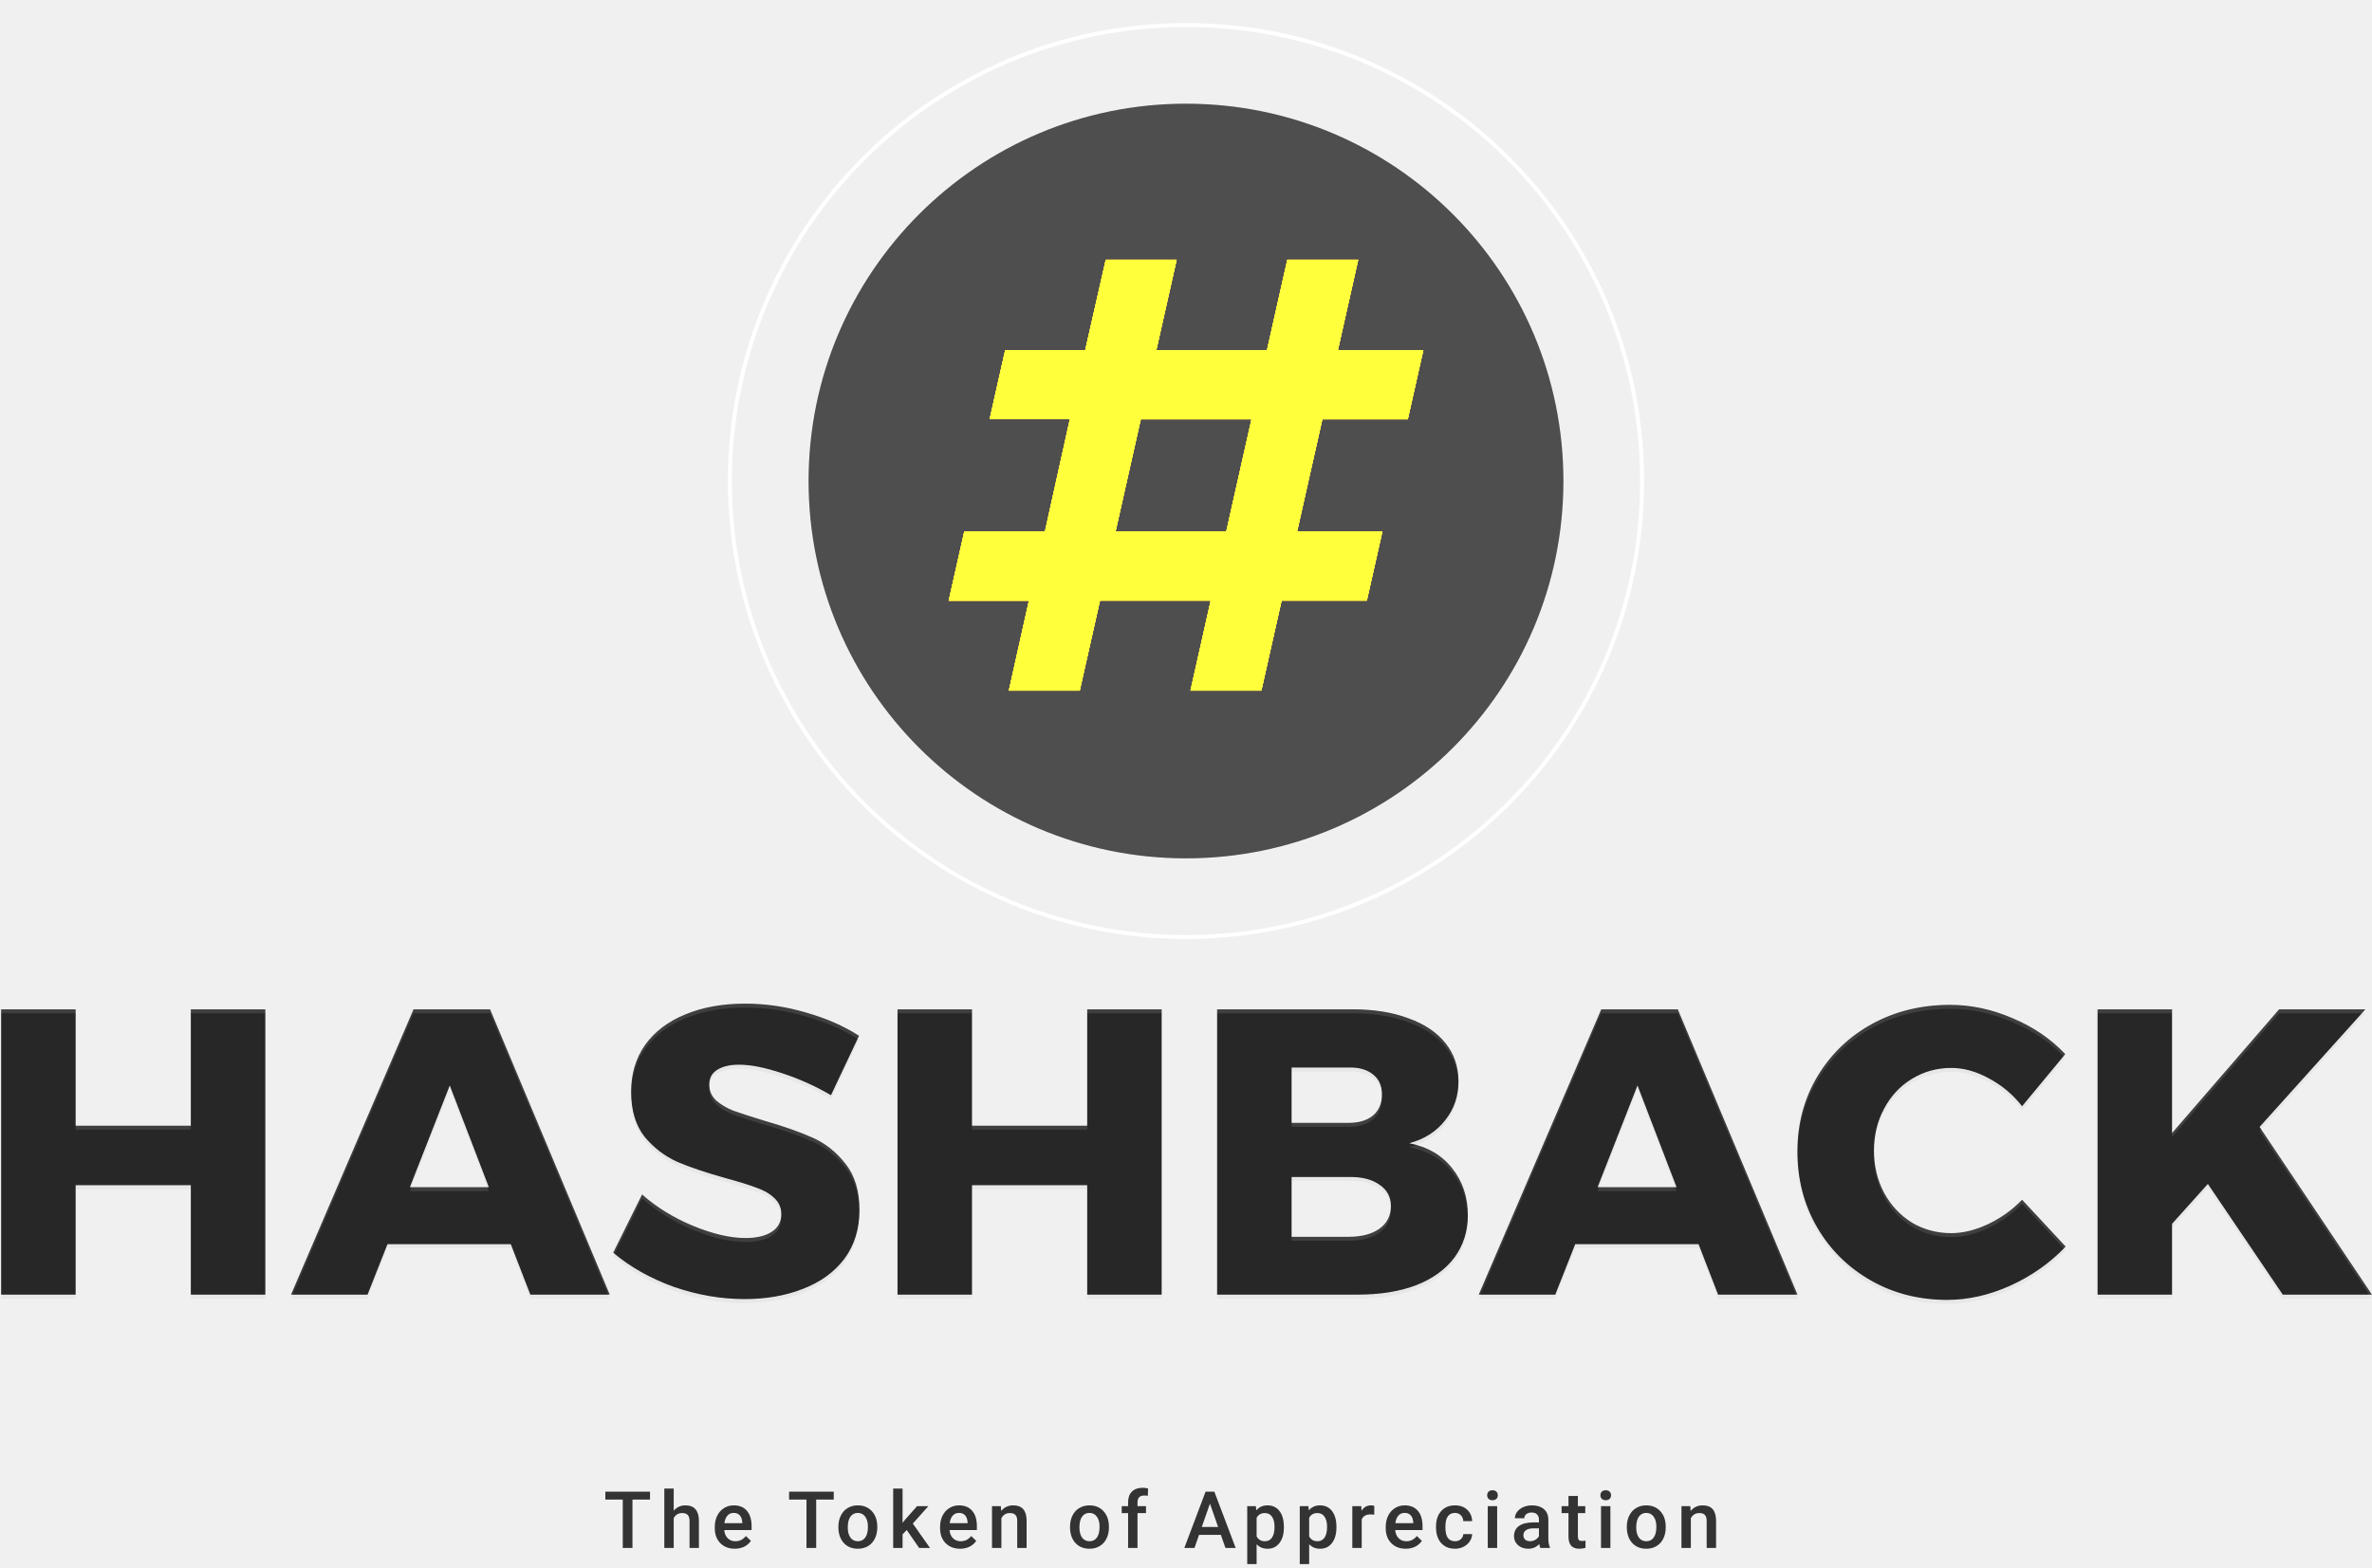
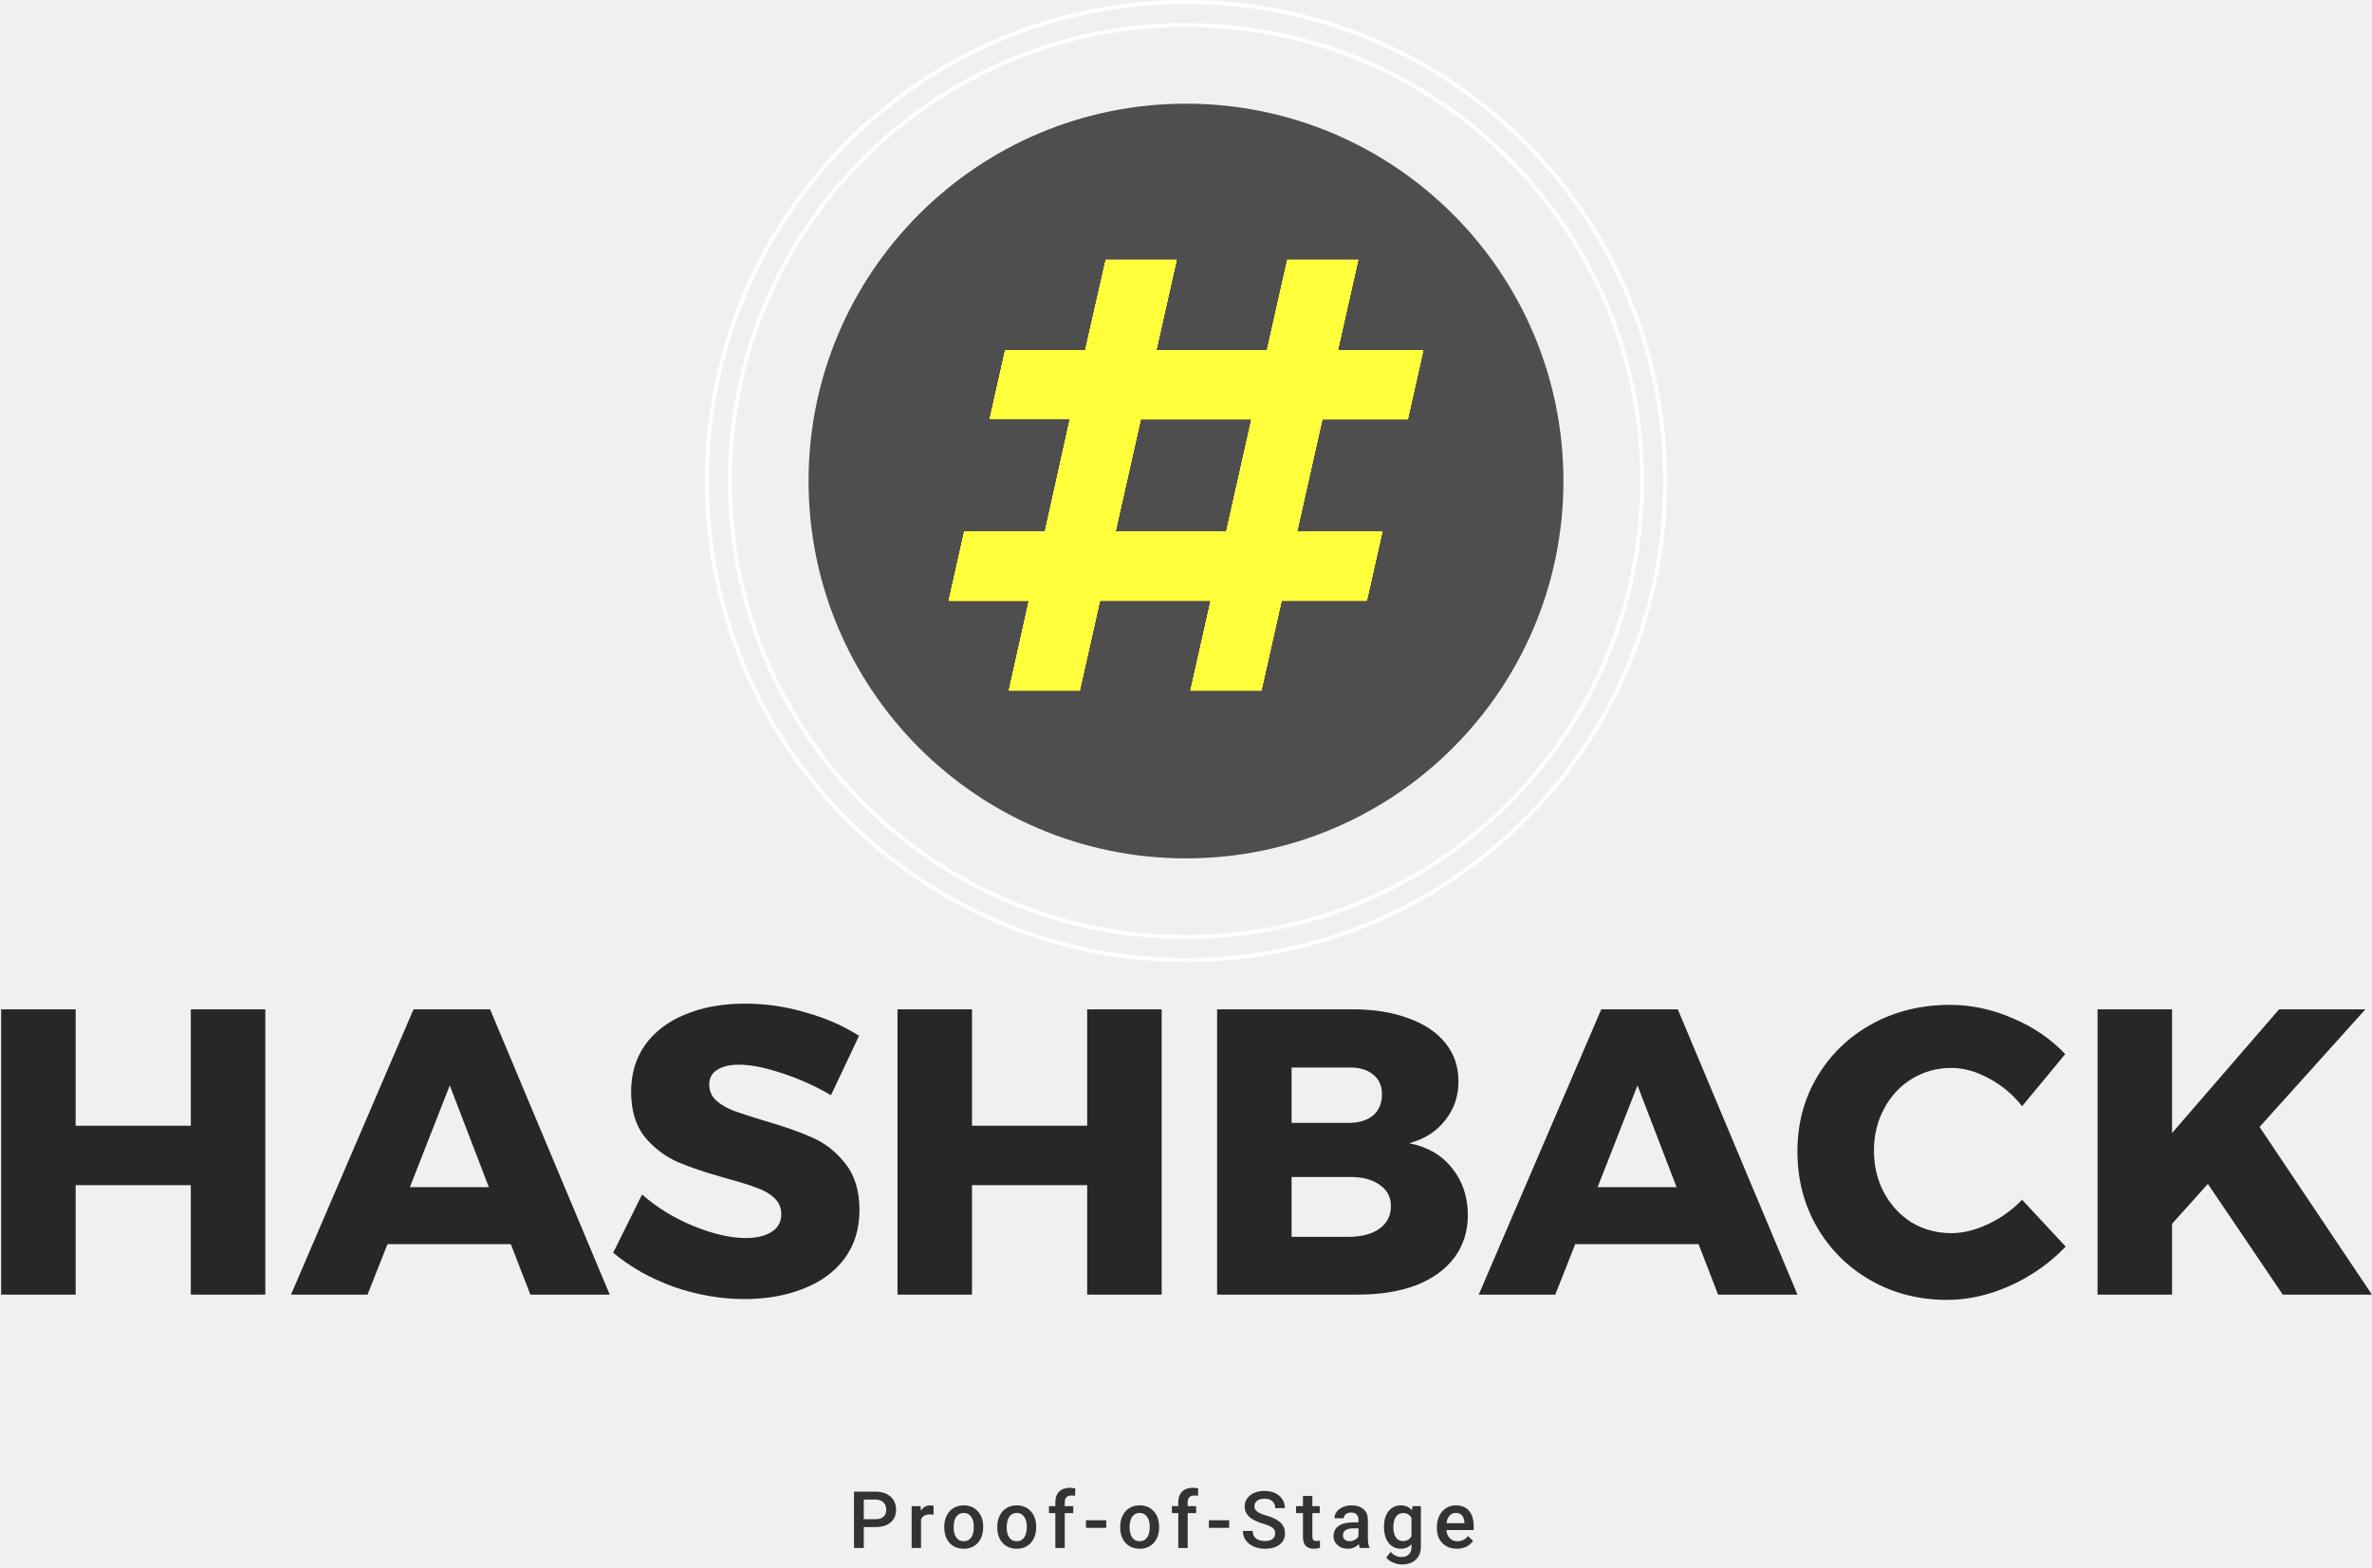
<svg xmlns="http://www.w3.org/2000/svg" xmlns:xlink="http://www.w3.org/1999/xlink" viewBox="0 0 599 396" version="1.1">
  <g id="Canvas_logo" transform="translate(-3534 -265)">
    <g id="logo">
-       <g id="Group_logo">
-         <g id="The Token of Appreciation">
+       <g id="Group_logo1">
+         <g id="Proof-of-Stage_logo">
          <use xlink:href="#path0_fill_logo" transform="translate(3673 641)" fill="#333333" />
        </g>
-         <g id="1 2">
-           <g id="HASHBACK1">
-             <use xlink:href="#path1_fill_logo" transform="translate(3527 492)" fill="#333333" style="mix-blend-mode:overlay" />
+         <g id="1 2_logo">
+           <g id="HASHBACK_logo1" style="mix-blend-mode:overlay">
+             <use xlink:href="#path1_fill_logo" transform="translate(3527 492)" fill="#333333" />
          </g>
-           <g id="HASHBACK2">
-             <use xlink:href="#path1_fill_logo" transform="translate(3527 492)" fill="#333333" style="mix-blend-mode:overlay" />
+           <g id="HASHBACK_logo2" style="mix-blend-mode:overlay">
+             <use xlink:href="#path1_fill_logo" transform="translate(3527 492)" fill="#333333" />
          </g>
-           <g id="HASHBACK3">
-             <use xlink:href="#path1_fill_logo" transform="translate(3527 492)" fill="#333333" style="mix-blend-mode:overlay" />
+           <g id="HASHBACK_logo3" style="mix-blend-mode:overlay">
+             <use xlink:href="#path1_fill_logo" transform="translate(3527 492)" fill="#333333" />
          </g>
-           <g id="HASHBACK4">
-             <use xlink:href="#path1_fill_logo" transform="translate(3527 492)" fill="#333333" style="mix-blend-mode:overlay" />
+           <g id="HASHBACK_logo4" style="mix-blend-mode:overlay">
+             <use xlink:href="#path1_fill_logo" transform="translate(3527 492)" fill="#333333" />
          </g>
-           <g id="HASHBACK5">
-             <use xlink:href="#path1_fill_logo" transform="translate(3527 493)" fill="#333333" style="mix-blend-mode:overlay" />
+           <g id="HASHBACK_logo5" style="mix-blend-mode:overlay">
+             <use xlink:href="#path1_fill_logo" transform="translate(3527 492)" fill="#333333" />
          </g>
-           <g id="HASHBACK6">
-             <use xlink:href="#path1_fill_logo" transform="translate(3527 492)" fill="#333333" style="mix-blend-mode:hard-light" />
+           <g id="HASHBACK_logo6" style="mix-blend-mode:hard-light">
+             <use xlink:href="#path1_fill_logo" transform="translate(3527 492)" fill="#333333" />
          </g>
        </g>
-         <g id="2 2">
-           <g id="Group1">
-             <g id="Vector1">
+         <g id="2 2_logo">
+           <g id="Group_logo2">
+             <g id="Vector_logo1">
              <mask id="mask0_outline_ins_logo">
                <use xlink:href="#path2_fill_logo" fill="white" transform="translate(3717.82 270.82)" />
              </mask>
-               <g mask="url(#mask0_outline_ins_logo)">
-                 <use xlink:href="#path3_stroke_2x_logo" transform="translate(3717.82 270.82)" fill="#FFFFFF" style="mix-blend-mode:overlay" />
+               <g mask="url(#mask0_outline_ins_logo)" style="mix-blend-mode:overlay">
+                 <use xlink:href="#path3_stroke_2x_logo" transform="translate(3717.82 270.82)" fill="#FFFFFF" />
              </g>
            </g>
-             <g id="Vector2">
-               <mask id="mask1_outline_ins_logo">
+             <g id="Vector_logo2">
+               <mask id="mask1_outline_ins">
                <use xlink:href="#path4_fill_logo" fill="white" transform="translate(3712 265)" />
              </mask>
-               <g mask="url(#mask1_outline_ins_logo)">
-                 <use xlink:href="#path5_stroke_2x_logo" transform="translate(3712 265)" fill="#FFFFFF" style="mix-blend-mode:overlay" />
+               <g mask="url(#mask1_outline_ins)" style="mix-blend-mode:overlay">
+                 <use xlink:href="#path5_stroke_2x_logo" transform="translate(3712 265)" fill="#FFFFFF" />
              </g>
            </g>
-             <g id="Group2" style="mix-blend-mode:overlay">
-               <g id="Vector3">
+             <g id="Group_logo3" style="mix-blend-mode:overlay">
+               <g id="Vector_logo3">
                <use xlink:href="#path6_fill_logo" transform="translate(3738.19 291.192)" fill="#333333" />
              </g>
-               <g id="Vector4">
+               <g id="Vector_logo4">
                <use xlink:href="#path7_fill_logo" transform="translate(3773.55 330.61)" fill="#FCD929" />
              </g>
            </g>
-             <g id="Group3" style="mix-blend-mode:overlay">
-               <g id="Vector5">
+             <g id="Group_logo4" style="mix-blend-mode:overlay">
+               <g id="Vector_logo5">
                <use xlink:href="#path6_fill_logo" transform="translate(3738.19 291.192)" fill="#333333" />
              </g>
-               <g id="Vector6">
+               <g id="Vector_logo6">
                <use xlink:href="#path7_fill_logo" transform="translate(3773.55 330.61)" fill="#FCD929" />
              </g>
            </g>
-             <g id="Group4" style="mix-blend-mode:overlay">
-               <g id="Vector7">
+             <g id="Group_logo5" style="mix-blend-mode:overlay">
+               <g id="Vector_logo7">
                <use xlink:href="#path6_fill_logo" transform="translate(3738.19 291.192)" fill="#333333" />
              </g>
-               <g id="Vector8">
+               <g id="Vector_logo8">
                <use xlink:href="#path7_fill_logo" transform="translate(3773.55 330.61)" fill="#FCD929" />
              </g>
            </g>
-             <g id="Group5" style="mix-blend-mode:hard-light">
-               <g id="Vector9">
+             <g id="Group_logo6" style="mix-blend-mode:hard-light">
+               <g id="Vector_logo9">
                <use xlink:href="#path6_fill_logo" transform="translate(3738.19 291.192)" fill="#333333" />
              </g>
-               <g id="Vector10">
+               <g id="Vector_logo10">
                <use xlink:href="#path7_fill_logo" transform="translate(3773.55 330.61)" fill="#FCD929" />
              </g>
            </g>
          </g>
        </g>
      </g>
    </g>
  </g>
  <defs>
-     <path id="path0_fill_logo" d="M 25.148 2.773L 20.715 2.773L 20.715 15L 18.264 15L 18.264 2.773L 13.869 2.773L 13.869 0.781L 25.148 0.781L 25.148 2.773ZM 31.133 5.586C 31.908 4.688 32.887 4.238 34.072 4.238C 36.325 4.238 37.467 5.524 37.5 8.096L 37.5 15L 35.127 15L 35.127 8.184C 35.127 7.454 34.967 6.94 34.648 6.641C 34.336 6.335 33.874 6.182 33.262 6.182C 32.311 6.182 31.602 6.605 31.133 7.451L 31.133 15L 28.76 15L 28.76 0L 31.133 0L 31.133 5.586ZM 46.56 15.195C 45.057 15.195 43.836 14.723 42.898 13.779C 41.967 12.829 41.502 11.566 41.502 9.99L 41.502 9.697C 41.502 8.643 41.704 7.702 42.107 6.875C 42.518 6.042 43.09 5.394 43.826 4.932C 44.562 4.469 45.382 4.238 46.287 4.238C 47.726 4.238 48.836 4.697 49.617 5.615C 50.405 6.533 50.799 7.832 50.799 9.512L 50.799 10.469L 43.895 10.469C 43.966 11.341 44.256 12.031 44.764 12.539C 45.278 13.047 45.922 13.301 46.697 13.301C 47.785 13.301 48.67 12.861 49.353 11.982L 50.633 13.203C 50.21 13.835 49.643 14.326 48.934 14.678C 48.23 15.023 47.44 15.195 46.56 15.195ZM 46.277 6.143C 45.626 6.143 45.099 6.37 44.695 6.826C 44.298 7.282 44.044 7.917 43.934 8.73L 48.455 8.73L 48.455 8.555C 48.403 7.76 48.191 7.161 47.82 6.758C 47.449 6.348 46.935 6.143 46.277 6.143ZM 71.547 2.773L 67.113 2.773L 67.113 15L 64.662 15L 64.662 2.773L 60.268 2.773L 60.268 0.781L 71.547 0.781L 71.547 2.773ZM 72.717 9.619C 72.717 8.584 72.922 7.653 73.332 6.826C 73.742 5.993 74.318 5.355 75.061 4.912C 75.803 4.463 76.656 4.238 77.619 4.238C 79.045 4.238 80.201 4.697 81.086 5.615C 81.978 6.533 82.46 7.751 82.531 9.268L 82.541 9.824C 82.541 10.866 82.339 11.797 81.936 12.617C 81.538 13.438 80.966 14.072 80.217 14.521C 79.475 14.971 78.615 15.195 77.639 15.195C 76.148 15.195 74.953 14.7 74.055 13.711C 73.163 12.715 72.717 11.39 72.717 9.736L 72.717 9.619ZM 75.09 9.824C 75.09 10.912 75.314 11.764 75.764 12.383C 76.213 12.995 76.838 13.301 77.639 13.301C 78.439 13.301 79.061 12.988 79.504 12.363C 79.953 11.738 80.178 10.824 80.178 9.619C 80.178 8.551 79.947 7.705 79.484 7.08C 79.029 6.455 78.407 6.143 77.619 6.143C 76.844 6.143 76.229 6.452 75.773 7.07C 75.318 7.682 75.09 8.6 75.09 9.824ZM 89.981 10.469L 88.926 11.553L 88.926 15L 86.553 15L 86.553 0L 88.926 0L 88.926 8.652L 89.668 7.725L 92.588 4.434L 95.439 4.434L 91.514 8.838L 95.859 15L 93.115 15L 89.981 10.469ZM 103.455 15.195C 101.951 15.195 100.73 14.723 99.793 13.779C 98.862 12.829 98.397 11.566 98.397 9.99L 98.397 9.697C 98.397 8.643 98.598 7.702 99.002 6.875C 99.412 6.042 99.985 5.394 100.721 4.932C 101.456 4.469 102.277 4.238 103.182 4.238C 104.62 4.238 105.73 4.697 106.512 5.615C 107.299 6.533 107.693 7.832 107.693 9.512L 107.693 10.469L 100.789 10.469C 100.861 11.341 101.15 12.031 101.658 12.539C 102.173 13.047 102.817 13.301 103.592 13.301C 104.679 13.301 105.564 12.861 106.248 11.982L 107.527 13.203C 107.104 13.835 106.538 14.326 105.828 14.678C 105.125 15.023 104.334 15.195 103.455 15.195ZM 103.172 6.143C 102.521 6.143 101.993 6.37 101.59 6.826C 101.193 7.282 100.939 7.917 100.828 8.73L 105.35 8.73L 105.35 8.555C 105.298 7.76 105.086 7.161 104.715 6.758C 104.344 6.348 103.829 6.143 103.172 6.143ZM 113.746 4.434L 113.814 5.654C 114.596 4.71 115.621 4.238 116.891 4.238C 119.091 4.238 120.211 5.498 120.25 8.018L 120.25 15L 117.877 15L 117.877 8.154C 117.877 7.484 117.73 6.989 117.438 6.67C 117.151 6.344 116.679 6.182 116.021 6.182C 115.064 6.182 114.352 6.615 113.883 7.48L 113.883 15L 111.51 15L 111.51 4.434L 113.746 4.434ZM 131.213 9.619C 131.213 8.584 131.418 7.653 131.828 6.826C 132.238 5.993 132.814 5.355 133.557 4.912C 134.299 4.463 135.152 4.238 136.115 4.238C 137.541 4.238 138.697 4.697 139.582 5.615C 140.474 6.533 140.956 7.751 141.027 9.268L 141.037 9.824C 141.037 10.866 140.835 11.797 140.432 12.617C 140.035 13.438 139.462 14.072 138.713 14.521C 137.971 14.971 137.111 15.195 136.135 15.195C 134.644 15.195 133.449 14.7 132.551 13.711C 131.659 12.715 131.213 11.39 131.213 9.736L 131.213 9.619ZM 133.586 9.824C 133.586 10.912 133.811 11.764 134.26 12.383C 134.709 12.995 135.334 13.301 136.135 13.301C 136.936 13.301 137.557 12.988 138 12.363C 138.449 11.738 138.674 10.824 138.674 9.619C 138.674 8.551 138.443 7.705 137.98 7.08C 137.525 6.455 136.903 6.143 136.115 6.143C 135.34 6.143 134.725 6.452 134.27 7.07C 133.814 7.682 133.586 8.6 133.586 9.824ZM 145.879 15L 145.879 6.191L 144.268 6.191L 144.268 4.434L 145.879 4.434L 145.879 3.467C 145.879 2.295 146.204 1.39 146.855 0.752C 147.507 0.114 148.418 -0.205 149.59 -0.205C 150.007 -0.205 150.449 -0.146 150.918 -0.029L 150.859 1.826C 150.599 1.774 150.296 1.748 149.951 1.748C 148.818 1.748 148.252 2.331 148.252 3.496L 148.252 4.434L 150.4 4.434L 150.4 6.191L 148.252 6.191L 148.252 15L 145.879 15ZM 169.303 11.69L 163.795 11.69L 162.643 15L 160.074 15L 165.445 0.781L 167.662 0.781L 173.043 15L 170.465 15L 169.303 11.69ZM 164.488 9.697L 168.609 9.697L 166.549 3.799L 164.488 9.697ZM 185.219 9.824C 185.219 11.458 184.848 12.764 184.105 13.74C 183.363 14.71 182.367 15.195 181.117 15.195C 179.958 15.195 179.031 14.815 178.334 14.053L 178.334 19.062L 175.961 19.062L 175.961 4.434L 178.148 4.434L 178.246 5.508C 178.943 4.661 179.89 4.238 181.088 4.238C 182.377 4.238 183.386 4.72 184.115 5.684C 184.851 6.641 185.219 7.972 185.219 9.678L 185.219 9.824ZM 182.855 9.619C 182.855 8.564 182.644 7.728 182.221 7.109C 181.804 6.491 181.205 6.182 180.424 6.182C 179.454 6.182 178.757 6.582 178.334 7.383L 178.334 12.07C 178.764 12.891 179.467 13.301 180.443 13.301C 181.199 13.301 181.788 12.998 182.211 12.393C 182.641 11.781 182.855 10.856 182.855 9.619ZM 198.488 9.824C 198.488 11.458 198.117 12.764 197.375 13.74C 196.633 14.71 195.637 15.195 194.387 15.195C 193.228 15.195 192.3 14.815 191.604 14.053L 191.604 19.062L 189.23 19.062L 189.23 4.434L 191.418 4.434L 191.516 5.508C 192.212 4.661 193.16 4.238 194.357 4.238C 195.646 4.238 196.656 4.72 197.385 5.684C 198.12 6.641 198.488 7.972 198.488 9.678L 198.488 9.824ZM 196.125 9.619C 196.125 8.564 195.913 7.728 195.49 7.109C 195.074 6.491 194.475 6.182 193.693 6.182C 192.723 6.182 192.027 6.582 191.604 7.383L 191.604 12.07C 192.033 12.891 192.736 13.301 193.713 13.301C 194.468 13.301 195.057 12.998 195.48 12.393C 195.91 11.781 196.125 10.856 196.125 9.619ZM 208.037 6.602C 207.725 6.549 207.402 6.523 207.07 6.523C 205.983 6.523 205.251 6.94 204.873 7.773L 204.873 15L 202.5 15L 202.5 4.434L 204.766 4.434L 204.824 5.615C 205.397 4.697 206.191 4.238 207.207 4.238C 207.546 4.238 207.826 4.284 208.047 4.375L 208.037 6.602ZM 215.994 15.195C 214.49 15.195 213.27 14.723 212.332 13.779C 211.401 12.829 210.936 11.566 210.936 9.99L 210.936 9.697C 210.936 8.643 211.137 7.702 211.541 6.875C 211.951 6.042 212.524 5.394 213.26 4.932C 213.995 4.469 214.816 4.238 215.721 4.238C 217.16 4.238 218.27 4.697 219.051 5.615C 219.839 6.533 220.232 7.832 220.232 9.512L 220.232 10.469L 213.328 10.469C 213.4 11.341 213.689 12.031 214.197 12.539C 214.712 13.047 215.356 13.301 216.131 13.301C 217.218 13.301 218.104 12.861 218.787 11.982L 220.066 13.203C 219.643 13.835 219.077 14.326 218.367 14.678C 217.664 15.023 216.873 15.195 215.994 15.195ZM 215.711 6.143C 215.06 6.143 214.533 6.37 214.129 6.826C 213.732 7.282 213.478 7.917 213.367 8.73L 217.889 8.73L 217.889 8.555C 217.837 7.76 217.625 7.161 217.254 6.758C 216.883 6.348 216.368 6.143 215.711 6.143ZM 228.424 13.301C 229.016 13.301 229.508 13.128 229.898 12.783C 230.289 12.438 230.497 12.012 230.523 11.504L 232.76 11.504C 232.734 12.162 232.529 12.777 232.145 13.35C 231.76 13.916 231.24 14.365 230.582 14.697C 229.924 15.029 229.215 15.195 228.453 15.195C 226.975 15.195 225.803 14.717 224.938 13.76C 224.072 12.803 223.639 11.481 223.639 9.795L 223.639 9.551C 223.639 7.943 224.068 6.657 224.928 5.693C 225.787 4.723 226.959 4.238 228.443 4.238C 229.7 4.238 230.722 4.606 231.51 5.342C 232.304 6.071 232.721 7.031 232.76 8.223L 230.523 8.223C 230.497 7.617 230.289 7.119 229.898 6.729C 229.514 6.338 229.023 6.143 228.424 6.143C 227.656 6.143 227.063 6.423 226.646 6.982C 226.23 7.536 226.018 8.379 226.012 9.512L 226.012 9.893C 226.012 11.038 226.217 11.895 226.627 12.461C 227.044 13.021 227.643 13.301 228.424 13.301ZM 239.076 15L 236.703 15L 236.703 4.434L 239.076 4.434L 239.076 15ZM 236.557 1.689C 236.557 1.325 236.671 1.022 236.898 0.781C 237.133 0.54 237.465 0.42 237.895 0.42C 238.324 0.42 238.656 0.54 238.891 0.781C 239.125 1.022 239.242 1.325 239.242 1.689C 239.242 2.048 239.125 2.347 238.891 2.588C 238.656 2.822 238.324 2.939 237.895 2.939C 237.465 2.939 237.133 2.822 236.898 2.588C 236.671 2.347 236.557 2.048 236.557 1.689ZM 249.982 15C 249.878 14.798 249.787 14.469 249.709 14.014C 248.954 14.801 248.029 15.195 246.936 15.195C 245.874 15.195 245.008 14.893 244.338 14.287C 243.667 13.682 243.332 12.933 243.332 12.041C 243.332 10.915 243.749 10.052 244.582 9.453C 245.422 8.848 246.62 8.545 248.176 8.545L 249.631 8.545L 249.631 7.852C 249.631 7.305 249.478 6.868 249.172 6.543C 248.866 6.211 248.4 6.045 247.775 6.045C 247.235 6.045 246.792 6.182 246.447 6.455C 246.102 6.722 245.93 7.064 245.93 7.48L 243.557 7.48C 243.557 6.901 243.749 6.361 244.133 5.859C 244.517 5.352 245.038 4.954 245.695 4.668C 246.359 4.382 247.098 4.238 247.912 4.238C 249.149 4.238 250.135 4.551 250.871 5.176C 251.607 5.794 251.984 6.667 252.004 7.793L 252.004 12.559C 252.004 13.509 252.137 14.268 252.404 14.834L 252.404 15L 249.982 15ZM 247.375 13.291C 247.844 13.291 248.283 13.177 248.693 12.949C 249.11 12.721 249.423 12.415 249.631 12.031L 249.631 10.039L 248.352 10.039C 247.473 10.039 246.812 10.192 246.369 10.498C 245.926 10.804 245.705 11.237 245.705 11.797C 245.705 12.253 245.855 12.617 246.154 12.891C 246.46 13.158 246.867 13.291 247.375 13.291ZM 259.463 1.865L 259.463 4.434L 261.328 4.434L 261.328 6.191L 259.463 6.191L 259.463 12.09C 259.463 12.493 259.541 12.787 259.697 12.969C 259.86 13.145 260.146 13.232 260.557 13.232C 260.83 13.232 261.107 13.2 261.387 13.135L 261.387 14.971C 260.846 15.12 260.326 15.195 259.824 15.195C 258.001 15.195 257.09 14.19 257.09 12.178L 257.09 6.191L 255.352 6.191L 255.352 4.434L 257.09 4.434L 257.09 1.865L 259.463 1.865ZM 267.674 15L 265.301 15L 265.301 4.434L 267.674 4.434L 267.674 15ZM 265.154 1.689C 265.154 1.325 265.268 1.022 265.496 0.781C 265.73 0.54 266.062 0.42 266.492 0.42C 266.922 0.42 267.254 0.54 267.488 0.781C 267.723 1.022 267.84 1.325 267.84 1.689C 267.84 2.048 267.723 2.347 267.488 2.588C 267.254 2.822 266.922 2.939 266.492 2.939C 266.062 2.939 265.73 2.822 265.496 2.588C 265.268 2.347 265.154 2.048 265.154 1.689ZM 271.822 9.619C 271.822 8.584 272.027 7.653 272.438 6.826C 272.848 5.993 273.424 5.355 274.166 4.912C 274.908 4.463 275.761 4.238 276.725 4.238C 278.15 4.238 279.306 4.697 280.191 5.615C 281.083 6.533 281.565 7.751 281.637 9.268L 281.646 9.824C 281.646 10.866 281.445 11.797 281.041 12.617C 280.644 13.438 280.071 14.072 279.322 14.521C 278.58 14.971 277.721 15.195 276.744 15.195C 275.253 15.195 274.059 14.7 273.16 13.711C 272.268 12.715 271.822 11.39 271.822 9.736L 271.822 9.619ZM 274.195 9.824C 274.195 10.912 274.42 11.764 274.869 12.383C 275.318 12.995 275.943 13.301 276.744 13.301C 277.545 13.301 278.167 12.988 278.609 12.363C 279.059 11.738 279.283 10.824 279.283 9.619C 279.283 8.551 279.052 7.705 278.59 7.08C 278.134 6.455 277.512 6.143 276.725 6.143C 275.95 6.143 275.335 6.452 274.879 7.07C 274.423 7.682 274.195 8.6 274.195 9.824ZM 287.855 4.434L 287.924 5.654C 288.705 4.71 289.73 4.238 291 4.238C 293.201 4.238 294.32 5.498 294.359 8.018L 294.359 15L 291.986 15L 291.986 8.154C 291.986 7.484 291.84 6.989 291.547 6.67C 291.26 6.344 290.788 6.182 290.131 6.182C 289.174 6.182 288.461 6.615 287.992 7.48L 287.992 15L 285.619 15L 285.619 4.434L 287.855 4.434Z" />
+     <path id="path0_fill_logo" d="M 79.127 9.717L 79.127 15L 76.656 15L 76.656 0.781L 82.096 0.781C 83.684 0.781 84.944 1.195 85.875 2.021C 86.812 2.848 87.281 3.942 87.281 5.303C 87.281 6.696 86.822 7.78 85.904 8.555C 84.993 9.329 83.713 9.717 82.066 9.717L 79.127 9.717ZM 79.127 7.734L 82.096 7.734C 82.975 7.734 83.645 7.529 84.107 7.119C 84.57 6.702 84.801 6.104 84.801 5.322C 84.801 4.554 84.566 3.942 84.098 3.486C 83.629 3.024 82.984 2.786 82.164 2.773L 79.127 2.773L 79.127 7.734ZM 96.752 6.602C 96.439 6.549 96.117 6.523 95.785 6.523C 94.698 6.523 93.966 6.94 93.588 7.773L 93.588 15L 91.215 15L 91.215 4.434L 93.481 4.434L 93.539 5.615C 94.112 4.697 94.906 4.238 95.922 4.238C 96.26 4.238 96.54 4.284 96.762 4.375L 96.752 6.602ZM 99.455 9.619C 99.455 8.584 99.66 7.653 100.07 6.826C 100.48 5.993 101.057 5.355 101.799 4.912C 102.541 4.463 103.394 4.238 104.357 4.238C 105.783 4.238 106.939 4.697 107.824 5.615C 108.716 6.533 109.198 7.751 109.27 9.268L 109.279 9.824C 109.279 10.866 109.077 11.797 108.674 12.617C 108.277 13.438 107.704 14.072 106.955 14.521C 106.213 14.971 105.354 15.195 104.377 15.195C 102.886 15.195 101.691 14.7 100.793 13.711C 99.901 12.715 99.455 11.39 99.455 9.736L 99.455 9.619ZM 101.828 9.824C 101.828 10.912 102.053 11.764 102.502 12.383C 102.951 12.995 103.576 13.301 104.377 13.301C 105.178 13.301 105.799 12.988 106.242 12.363C 106.691 11.738 106.916 10.824 106.916 9.619C 106.916 8.551 106.685 7.705 106.223 7.08C 105.767 6.455 105.145 6.143 104.357 6.143C 103.583 6.143 102.967 6.452 102.512 7.07C 102.056 7.682 101.828 8.6 101.828 9.824ZM 112.842 9.619C 112.842 8.584 113.047 7.653 113.457 6.826C 113.867 5.993 114.443 5.355 115.186 4.912C 115.928 4.463 116.781 4.238 117.744 4.238C 119.17 4.238 120.326 4.697 121.211 5.615C 122.103 6.533 122.585 7.751 122.656 9.268L 122.666 9.824C 122.666 10.866 122.464 11.797 122.061 12.617C 121.663 13.438 121.09 14.072 120.342 14.521C 119.6 14.971 118.74 15.195 117.764 15.195C 116.273 15.195 115.078 14.7 114.18 13.711C 113.288 12.715 112.842 11.39 112.842 9.736L 112.842 9.619ZM 115.215 9.824C 115.215 10.912 115.439 11.764 115.889 12.383C 116.338 12.995 116.963 13.301 117.764 13.301C 118.564 13.301 119.186 12.988 119.629 12.363C 120.078 11.738 120.303 10.824 120.303 9.619C 120.303 8.551 120.072 7.705 119.609 7.08C 119.154 6.455 118.532 6.143 117.744 6.143C 116.969 6.143 116.354 6.452 115.898 7.07C 115.443 7.682 115.215 8.6 115.215 9.824ZM 127.508 15L 127.508 6.191L 125.896 6.191L 125.896 4.434L 127.508 4.434L 127.508 3.467C 127.508 2.295 127.833 1.39 128.484 0.752C 129.135 0.114 130.047 -0.205 131.219 -0.205C 131.635 -0.205 132.078 -0.146 132.547 -0.029L 132.488 1.826C 132.228 1.774 131.925 1.748 131.58 1.748C 130.447 1.748 129.881 2.331 129.881 3.496L 129.881 4.434L 132.029 4.434L 132.029 6.191L 129.881 6.191L 129.881 15L 127.508 15ZM 140.367 9.912L 135.24 9.912L 135.24 7.998L 140.367 7.998L 140.367 9.912ZM 143.881 9.619C 143.881 8.584 144.086 7.653 144.496 6.826C 144.906 5.993 145.482 5.355 146.225 4.912C 146.967 4.463 147.82 4.238 148.783 4.238C 150.209 4.238 151.365 4.697 152.25 5.615C 153.142 6.533 153.624 7.751 153.695 9.268L 153.705 9.824C 153.705 10.866 153.503 11.797 153.1 12.617C 152.702 13.438 152.13 14.072 151.381 14.521C 150.639 14.971 149.779 15.195 148.803 15.195C 147.312 15.195 146.117 14.7 145.219 13.711C 144.327 12.715 143.881 11.39 143.881 9.736L 143.881 9.619ZM 146.254 9.824C 146.254 10.912 146.479 11.764 146.928 12.383C 147.377 12.995 148.002 13.301 148.803 13.301C 149.604 13.301 150.225 12.988 150.668 12.363C 151.117 11.738 151.342 10.824 151.342 9.619C 151.342 8.551 151.111 7.705 150.648 7.08C 150.193 6.455 149.571 6.143 148.783 6.143C 148.008 6.143 147.393 6.452 146.938 7.07C 146.482 7.682 146.254 8.6 146.254 9.824ZM 158.547 15L 158.547 6.191L 156.936 6.191L 156.936 4.434L 158.547 4.434L 158.547 3.467C 158.547 2.295 158.872 1.39 159.523 0.752C 160.174 0.114 161.086 -0.205 162.258 -0.205C 162.674 -0.205 163.117 -0.146 163.586 -0.029L 163.527 1.826C 163.267 1.774 162.964 1.748 162.619 1.748C 161.486 1.748 160.92 2.331 160.92 3.496L 160.92 4.434L 163.068 4.434L 163.068 6.191L 160.92 6.191L 160.92 15L 158.547 15ZM 171.406 9.912L 166.279 9.912L 166.279 7.998L 171.406 7.998L 171.406 9.912ZM 183.025 11.338C 183.025 10.713 182.804 10.231 182.361 9.893C 181.925 9.554 181.134 9.212 179.988 8.867C 178.842 8.522 177.931 8.138 177.254 7.715C 175.958 6.901 175.311 5.84 175.311 4.531C 175.311 3.385 175.776 2.441 176.707 1.699C 177.645 0.957 178.859 0.586 180.35 0.586C 181.339 0.586 182.221 0.768 182.996 1.133C 183.771 1.497 184.38 2.018 184.822 2.695C 185.265 3.366 185.486 4.111 185.486 4.932L 183.025 4.932C 183.025 4.189 182.791 3.61 182.322 3.193C 181.86 2.77 181.196 2.559 180.33 2.559C 179.523 2.559 178.895 2.731 178.445 3.076C 178.003 3.421 177.781 3.903 177.781 4.521C 177.781 5.042 178.022 5.479 178.504 5.83C 178.986 6.175 179.78 6.514 180.887 6.846C 181.993 7.171 182.882 7.546 183.553 7.969C 184.223 8.385 184.715 8.867 185.027 9.414C 185.34 9.954 185.496 10.589 185.496 11.318C 185.496 12.503 185.04 13.447 184.129 14.15C 183.224 14.847 181.993 15.195 180.438 15.195C 179.409 15.195 178.462 15.007 177.596 14.629C 176.736 14.245 176.066 13.717 175.584 13.047C 175.109 12.376 174.871 11.595 174.871 10.703L 177.342 10.703C 177.342 11.51 177.609 12.135 178.143 12.578C 178.676 13.021 179.441 13.242 180.438 13.242C 181.297 13.242 181.941 13.07 182.371 12.725C 182.807 12.373 183.025 11.911 183.025 11.338ZM 192.408 1.865L 192.408 4.434L 194.273 4.434L 194.273 6.191L 192.408 6.191L 192.408 12.09C 192.408 12.493 192.486 12.787 192.643 12.969C 192.805 13.145 193.092 13.232 193.502 13.232C 193.775 13.232 194.052 13.2 194.332 13.135L 194.332 14.971C 193.792 15.12 193.271 15.195 192.77 15.195C 190.947 15.195 190.035 14.19 190.035 12.178L 190.035 6.191L 188.297 6.191L 188.297 4.434L 190.035 4.434L 190.035 1.865L 192.408 1.865ZM 204.408 15C 204.304 14.798 204.213 14.469 204.135 14.014C 203.38 14.801 202.455 15.195 201.361 15.195C 200.3 15.195 199.434 14.893 198.764 14.287C 198.093 13.682 197.758 12.933 197.758 12.041C 197.758 10.915 198.174 10.052 199.008 9.453C 199.848 8.848 201.046 8.545 202.602 8.545L 204.057 8.545L 204.057 7.852C 204.057 7.305 203.904 6.868 203.598 6.543C 203.292 6.211 202.826 6.045 202.201 6.045C 201.661 6.045 201.218 6.182 200.873 6.455C 200.528 6.722 200.355 7.064 200.355 7.48L 197.982 7.48C 197.982 6.901 198.174 6.361 198.559 5.859C 198.943 5.352 199.464 4.954 200.121 4.668C 200.785 4.382 201.524 4.238 202.338 4.238C 203.575 4.238 204.561 4.551 205.297 5.176C 206.033 5.794 206.41 6.667 206.43 7.793L 206.43 12.559C 206.43 13.509 206.563 14.268 206.83 14.834L 206.83 15L 204.408 15ZM 201.801 13.291C 202.27 13.291 202.709 13.177 203.119 12.949C 203.536 12.721 203.848 12.415 204.057 12.031L 204.057 10.039L 202.777 10.039C 201.898 10.039 201.238 10.192 200.795 10.498C 200.352 10.804 200.131 11.237 200.131 11.797C 200.131 12.253 200.281 12.617 200.58 12.891C 200.886 13.158 201.293 13.291 201.801 13.291ZM 210.5 9.639C 210.5 7.998 210.884 6.689 211.652 5.713C 212.427 4.73 213.452 4.238 214.729 4.238C 215.933 4.238 216.88 4.658 217.57 5.498L 217.678 4.434L 219.816 4.434L 219.816 14.678C 219.816 16.064 219.383 17.158 218.518 17.959C 217.658 18.76 216.496 19.16 215.031 19.16C 214.257 19.16 213.498 18.997 212.756 18.672C 212.02 18.353 211.46 17.933 211.076 17.412L 212.199 15.986C 212.928 16.852 213.827 17.285 214.895 17.285C 215.682 17.285 216.304 17.07 216.76 16.641C 217.215 16.217 217.443 15.592 217.443 14.766L 217.443 14.053C 216.76 14.815 215.848 15.195 214.709 15.195C 213.472 15.195 212.46 14.704 211.672 13.721C 210.891 12.738 210.5 11.377 210.5 9.639ZM 212.863 9.844C 212.863 10.905 213.078 11.742 213.508 12.354C 213.944 12.959 214.546 13.262 215.314 13.262C 216.271 13.262 216.981 12.852 217.443 12.031L 217.443 7.383C 216.994 6.582 216.291 6.182 215.334 6.182C 214.553 6.182 213.944 6.491 213.508 7.109C 213.078 7.728 212.863 8.639 212.863 9.844ZM 228.916 15.195C 227.412 15.195 226.191 14.723 225.254 13.779C 224.323 12.829 223.857 11.566 223.857 9.99L 223.857 9.697C 223.857 8.643 224.059 7.702 224.463 6.875C 224.873 6.042 225.446 5.394 226.182 4.932C 226.917 4.469 227.738 4.238 228.643 4.238C 230.081 4.238 231.191 4.697 231.973 5.615C 232.76 6.533 233.154 7.832 233.154 9.512L 233.154 10.469L 226.25 10.469C 226.322 11.341 226.611 12.031 227.119 12.539C 227.633 13.047 228.278 13.301 229.053 13.301C 230.14 13.301 231.025 12.861 231.709 11.982L 232.988 13.203C 232.565 13.835 231.999 14.326 231.289 14.678C 230.586 15.023 229.795 15.195 228.916 15.195ZM 228.633 6.143C 227.982 6.143 227.454 6.37 227.051 6.826C 226.654 7.282 226.4 7.917 226.289 8.73L 230.811 8.73L 230.811 8.555C 230.758 7.76 230.547 7.161 230.176 6.758C 229.805 6.348 229.29 6.143 228.633 6.143Z" />
    <path id="path1_fill_logo" d="M 7.289 27.944L 26.1 27.944L 26.1 57.342L 55.19 57.342L 55.19 27.944L 74 27.944L 74 100L 55.19 100L 55.19 72.35L 26.1 72.35L 26.1 100L 7.289 100L 7.289 27.944ZM 140.932 100L 135.998 87.254L 104.853 87.254L 99.816 100L 80.492 100L 111.432 27.944L 130.756 27.944L 160.976 100L 140.932 100ZM 110.507 72.863L 130.448 72.863L 120.58 47.166L 110.507 72.863ZM 216.844 49.633C 213.006 47.371 208.895 45.521 204.509 44.082C 200.192 42.643 196.56 41.924 193.613 41.924C 191.283 41.924 189.433 42.369 188.062 43.26C 186.76 44.082 186.109 45.316 186.109 46.96C 186.109 48.536 186.692 49.873 187.857 50.969C 189.022 51.997 190.461 52.854 192.174 53.539C 193.887 54.156 196.423 54.978 199.78 56.006C 204.783 57.445 208.895 58.884 212.115 60.323C 215.405 61.762 218.214 63.989 220.544 67.004C 222.874 69.951 224.039 73.823 224.039 78.62C 224.039 83.416 222.771 87.528 220.236 90.954C 217.7 94.312 214.205 96.848 209.751 98.561C 205.365 100.274 200.466 101.131 195.052 101.131C 189.09 101.131 183.129 100.103 177.167 98.047C 171.273 95.923 166.168 93.044 161.851 89.413L 169.149 74.714C 172.781 77.934 177.064 80.573 181.998 82.629C 187 84.684 191.42 85.712 195.258 85.712C 198.067 85.712 200.26 85.198 201.836 84.17C 203.481 83.142 204.303 81.635 204.303 79.648C 204.303 78.003 203.687 76.632 202.453 75.536C 201.288 74.44 199.78 73.583 197.93 72.966C 196.149 72.281 193.613 71.493 190.324 70.602C 185.39 69.231 181.313 67.861 178.092 66.49C 174.871 65.051 172.096 62.927 169.766 60.117C 167.504 57.239 166.374 53.436 166.374 48.708C 166.374 44.254 167.539 40.347 169.869 36.99C 172.267 33.632 175.625 31.062 179.942 29.28C 184.328 27.43 189.399 26.505 195.155 26.505C 200.363 26.505 205.502 27.259 210.573 28.767C 215.644 30.206 220.099 32.159 223.936 34.626L 216.844 49.633ZM 233.648 27.944L 252.459 27.944L 252.459 57.342L 281.548 57.342L 281.548 27.944L 300.359 27.944L 300.359 100L 281.548 100L 281.548 72.35L 252.459 72.35L 252.459 100L 233.648 100L 233.648 27.944ZM 348.583 27.944C 353.997 27.944 358.691 28.698 362.666 30.206C 366.709 31.645 369.827 33.735 372.02 36.476C 374.212 39.217 375.309 42.438 375.309 46.138C 375.309 49.907 374.178 53.196 371.917 56.006C 369.724 58.816 366.709 60.734 362.871 61.762C 367.463 62.653 371.06 64.743 373.664 68.032C 376.337 71.322 377.673 75.296 377.673 79.956C 377.673 83.999 376.542 87.562 374.281 90.646C 372.02 93.661 368.799 95.991 364.619 97.636C 360.439 99.212 355.539 100 349.92 100L 314.354 100L 314.354 27.944L 348.583 27.944ZM 347.556 56.623C 350.16 56.623 352.215 56.006 353.723 54.772C 355.231 53.47 355.984 51.689 355.984 49.427C 355.984 47.234 355.231 45.556 353.723 44.391C 352.215 43.157 350.16 42.575 347.556 42.643L 333.165 42.643L 333.165 56.623L 347.556 56.623ZM 347.556 85.404C 350.845 85.404 353.449 84.719 355.368 83.348C 357.286 81.978 358.246 80.059 358.246 77.592C 358.246 75.33 357.286 73.549 355.368 72.247C 353.449 70.876 350.845 70.225 347.556 70.294L 333.165 70.294L 333.165 85.404L 347.556 85.404ZM 440.87 100L 435.937 87.254L 404.791 87.254L 399.754 100L 380.43 100L 411.37 27.944L 430.694 27.944L 460.914 100L 440.87 100ZM 410.445 72.863L 430.386 72.863L 420.518 47.166L 410.445 72.863ZM 517.643 52.408C 515.313 49.462 512.537 47.132 509.317 45.419C 506.096 43.637 502.909 42.746 499.757 42.746C 496.125 42.746 492.802 43.671 489.786 45.521C 486.84 47.303 484.51 49.804 482.797 53.025C 481.084 56.177 480.227 59.706 480.227 63.612C 480.227 67.518 481.084 71.082 482.797 74.302C 484.51 77.455 486.84 79.956 489.786 81.806C 492.802 83.588 496.125 84.479 499.757 84.479C 502.704 84.479 505.787 83.725 509.008 82.217C 512.229 80.71 515.107 78.654 517.643 76.05L 528.641 87.871C 524.735 91.982 520.075 95.272 514.662 97.739C 509.317 100.137 504.006 101.336 498.729 101.336C 491.602 101.336 485.161 99.692 479.405 96.402C 473.648 93.113 469.126 88.625 465.836 82.937C 462.547 77.249 460.902 70.876 460.902 63.818C 460.902 56.828 462.581 50.524 465.939 44.905C 469.297 39.285 473.888 34.865 479.713 31.645C 485.606 28.424 492.185 26.814 499.449 26.814C 504.794 26.814 510.07 27.944 515.278 30.206C 520.486 32.398 524.906 35.414 528.538 39.251L 517.643 52.408ZM 605.978 100L 583.467 100L 564.554 72.041L 555.509 82.115L 555.509 100L 536.698 100L 536.698 27.944L 555.509 27.944L 555.509 59.192L 582.542 27.944L 604.334 27.944L 577.608 57.651L 605.978 100Z" />
    <path id="path2_fill_logo" d="M 115.68 231.359C 179.568 231.359 231.359 179.568 231.359 115.68C 231.359 51.791 179.568 0 115.68 0C 51.791 0 0 51.791 0 115.68C 0 179.568 51.791 231.359 115.68 231.359Z" />
    <path id="path3_stroke_2x_logo" d="M 230.359 115.68C 230.359 179.015 179.015 230.359 115.68 230.359L 115.68 232.359C 180.12 232.359 232.359 180.12 232.359 115.68L 230.359 115.68ZM 115.68 230.359C 52.344 230.359 1 179.015 1 115.68L -1 115.68C -1 180.12 51.239 232.359 115.68 232.359L 115.68 230.359ZM 1 115.68C 1 52.344 52.344 1 115.68 1L 115.68 -1C 51.239 -1 -1 51.239 -1 115.68L 1 115.68ZM 115.68 1C 179.015 1 230.359 52.344 230.359 115.68L 232.359 115.68C 232.359 51.239 180.12 -1 115.68 -1L 115.68 1Z" />
    <path id="path4_fill_logo" d="M 121.5 243C 188.603 243 243 188.603 243 121.5C 243 54.397 188.603 0 121.5 0C 54.397 0 0 54.397 0 121.5C 0 188.603 54.397 243 121.5 243Z" />
-     <path id="path5_stroke_2x" d="M 242 121.5C 242 188.05 188.05 242 121.5 242L 121.5 244C 189.155 244 244 189.155 244 121.5L 242 121.5ZM 121.5 242C 54.95 242 1 188.05 1 121.5L -1 121.5C -1 189.155 53.845 244 121.5 244L 121.5 242ZM 1 121.5C 1 54.95 54.95 1 121.5 1L 121.5 -1C 53.845 -1 -1 53.845 -1 121.5L 1 121.5ZM 121.5 1C 188.05 1 242 54.95 242 121.5L 244 121.5C 244 53.845 189.155 -1 121.5 -1L 121.5 1Z" />
+     <path id="path5_stroke_2x_logo" d="M 242 121.5C 242 188.05 188.05 242 121.5 242L 121.5 244C 189.155 244 244 189.155 244 121.5L 242 121.5ZM 121.5 242C 54.95 242 1 188.05 1 121.5L -1 121.5C -1 189.155 53.845 244 121.5 244L 121.5 242ZM 1 121.5C 1 54.95 54.95 1 121.5 1L 121.5 -1C 53.845 -1 -1 53.845 -1 121.5L 1 121.5ZM 121.5 1C 188.05 1 242 54.95 242 121.5L 244 121.5C 244 53.845 189.155 -1 121.5 -1L 121.5 1Z" />
    <path id="path6_fill_logo" d="M 95.308 190.617C 147.946 190.617 190.617 147.946 190.617 95.308C 190.617 42.671 147.946 0 95.308 0C 42.671 0 0 42.671 0 95.308C 0 147.946 42.671 190.617 95.308 190.617Z" />
    <path id="path7_fill_logo" d="M 70.092 68.68L 42.169 68.68L 48.542 40.321L 76.465 40.321L 70.092 68.68ZM 109.554 68.68L 88.018 68.68L 94.392 40.321L 115.971 40.321L 119.899 22.86L 98.32 22.86L 103.457 3.55247e-06L 85.516 3.55247e-06L 80.379 22.86L 52.471 22.86L 57.607 3.55247e-06L 39.666 3.55247e-06L 34.486 22.816L 14.274 22.816L 10.346 40.277L 30.601 40.277L 24.3 68.68L 3.929 68.68L 4.44058e-06 86.141L 20.255 86.141L 15.191 108.855L 33.132 108.855L 38.24 86.127L 66.163 86.127L 61.056 108.855L 78.997 108.855L 84.104 86.127L 105.625 86.127L 109.554 68.68Z" />
  </defs>
</svg>
